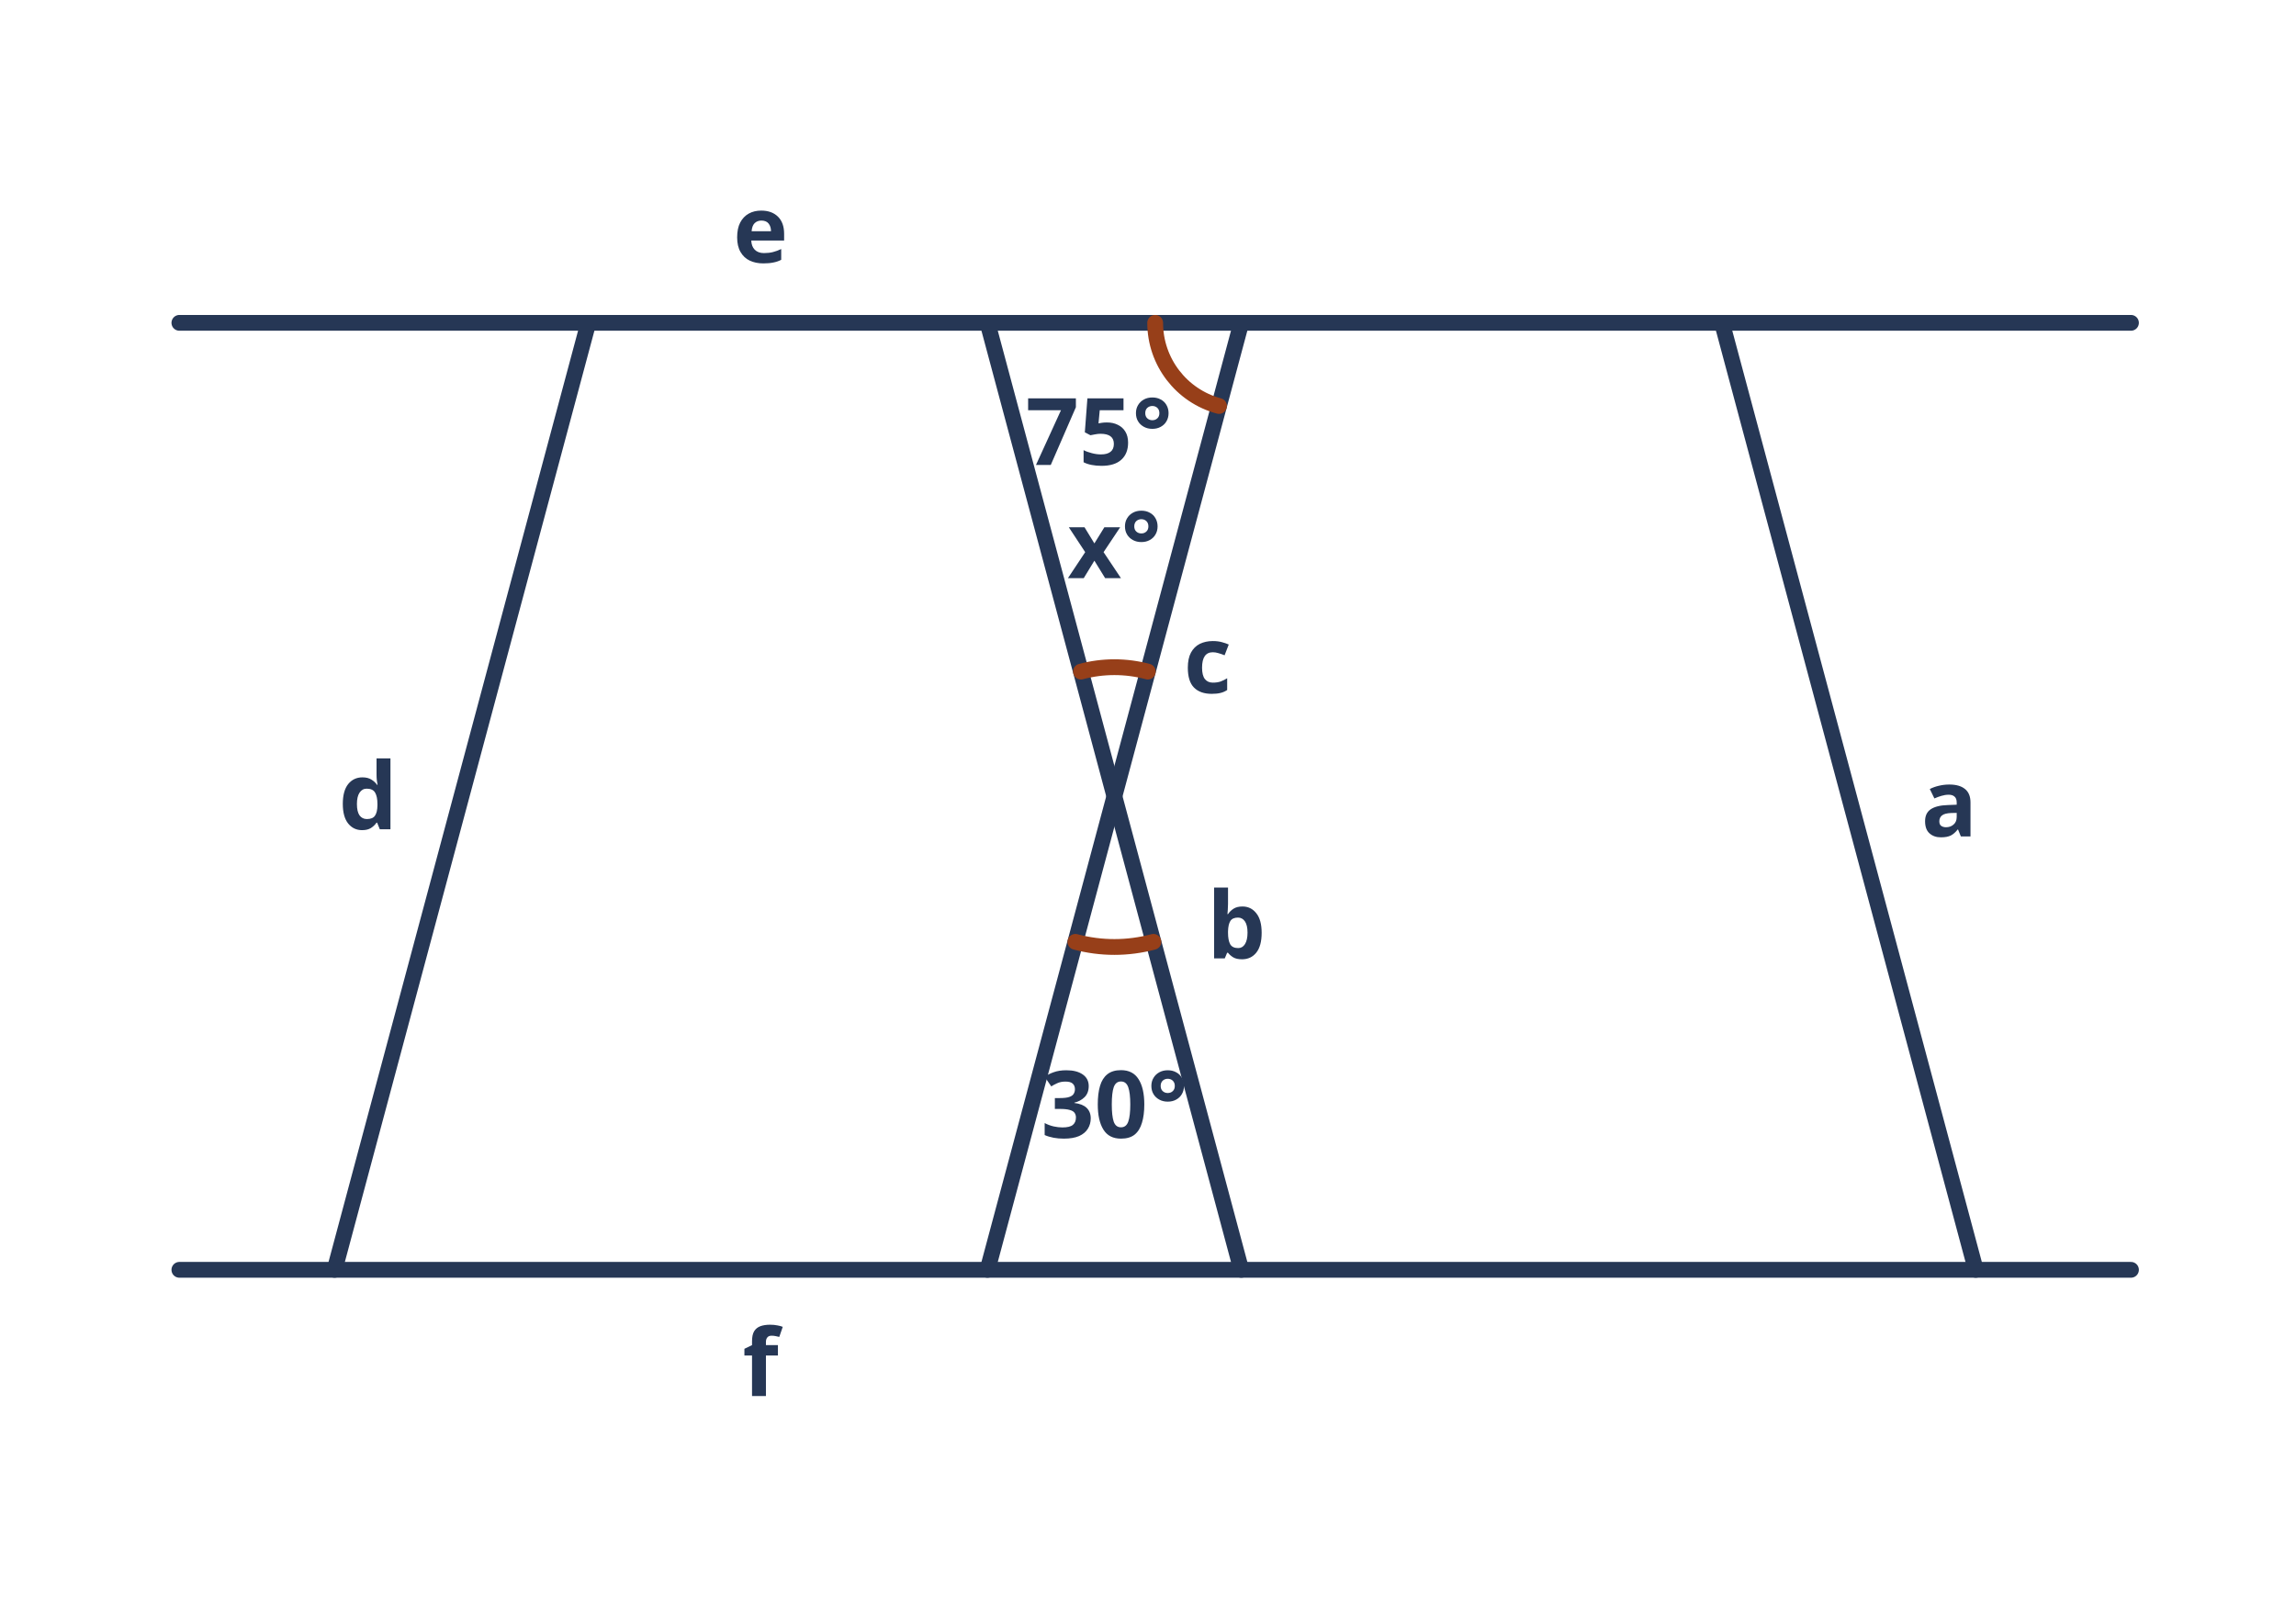
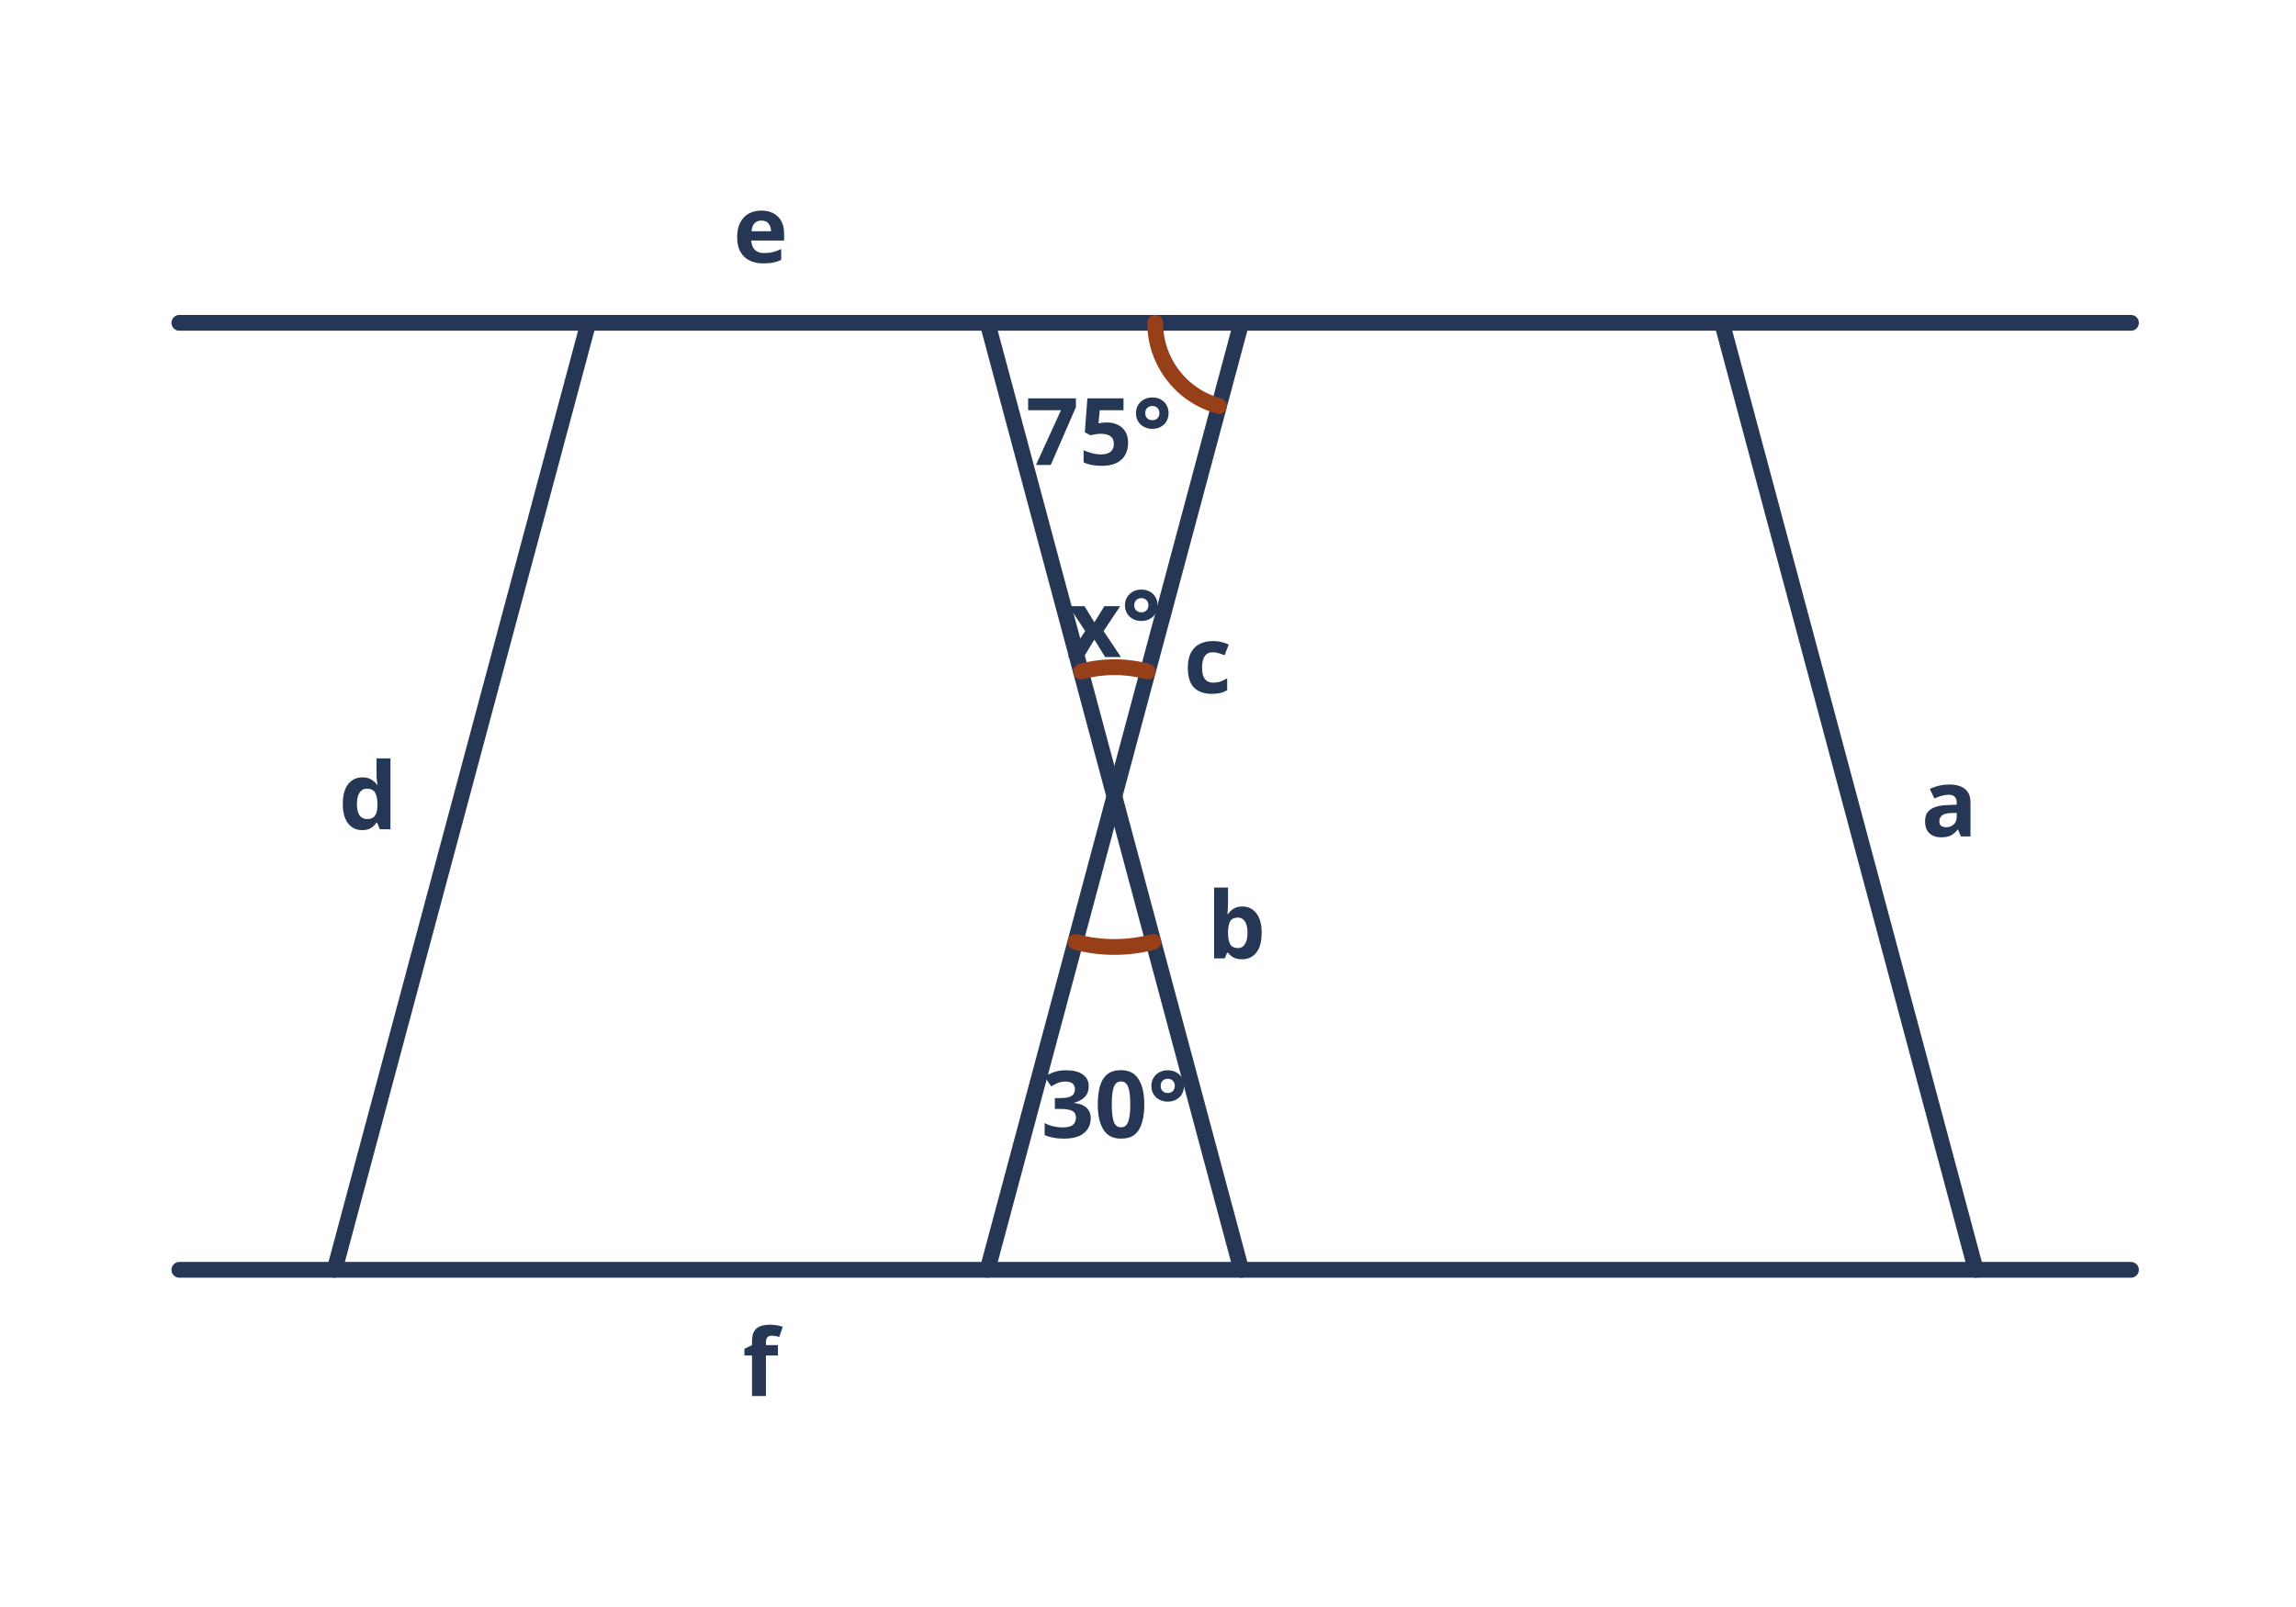
<svg xmlns="http://www.w3.org/2000/svg" viewBox="0 0 320 224">
  <g stroke-width="2.2" stroke-linecap="round" stroke-linejoin="round" fill="#263755" font-family="system-ui,sans-serif" font-size="13" font-weight="600" text-anchor="middle" dominant-baseline="middle">
    <path d="M 240.000 45.000 L 275.369 177.000" fill="none" stroke="#263755" />
    <path d="M 137.631 45.000 L 173.000 177.000" fill="none" stroke="#263755" />
    <path d="M 173.000 45.000 L 137.631 177.000" fill="none" stroke="#263755" />
    <path d="M 82.000 45.000 L 46.631 177.000" fill="none" stroke="#263755" />
    <path d="M 25.000 45.000 L 297.000 45.000" fill="none" stroke="#263755" />
    <path d="M 25.000 177.000 L 297.000 177.000" fill="none" stroke="#263755" />
    <text x="271.685" y="112.000">a</text>
    <text x="172.315" y="129.000">b</text>
    <text x="168.315" y="92.000">c</text>
    <text x="51.315" y="111.000">d</text>
    <text x="106.000" y="32.000">e</text>
    <text x="106.000" y="190.000">f</text>
    <path d="M 161.000 45.000 A 12 12 0 0 0 169.894 56.591" fill="none" stroke="#973f19" />
    <text x="153.166" y="60.219">75°</text>
    <path d="M 160.751 131.284 A 21 21 0 0 1 149.880 131.284" fill="none" stroke="#973f19" />
    <text x="155.315" y="154.000">30°</text>
    <path d="M 150.657 93.613 A 18 18 0 0 1 159.974 93.613" fill="none" stroke="#973f19" />
-     <text x="155.315" y="76.000">x°</text>
+     <text x="155.315" y="87.000">x°</text>
  </g>
</svg>
